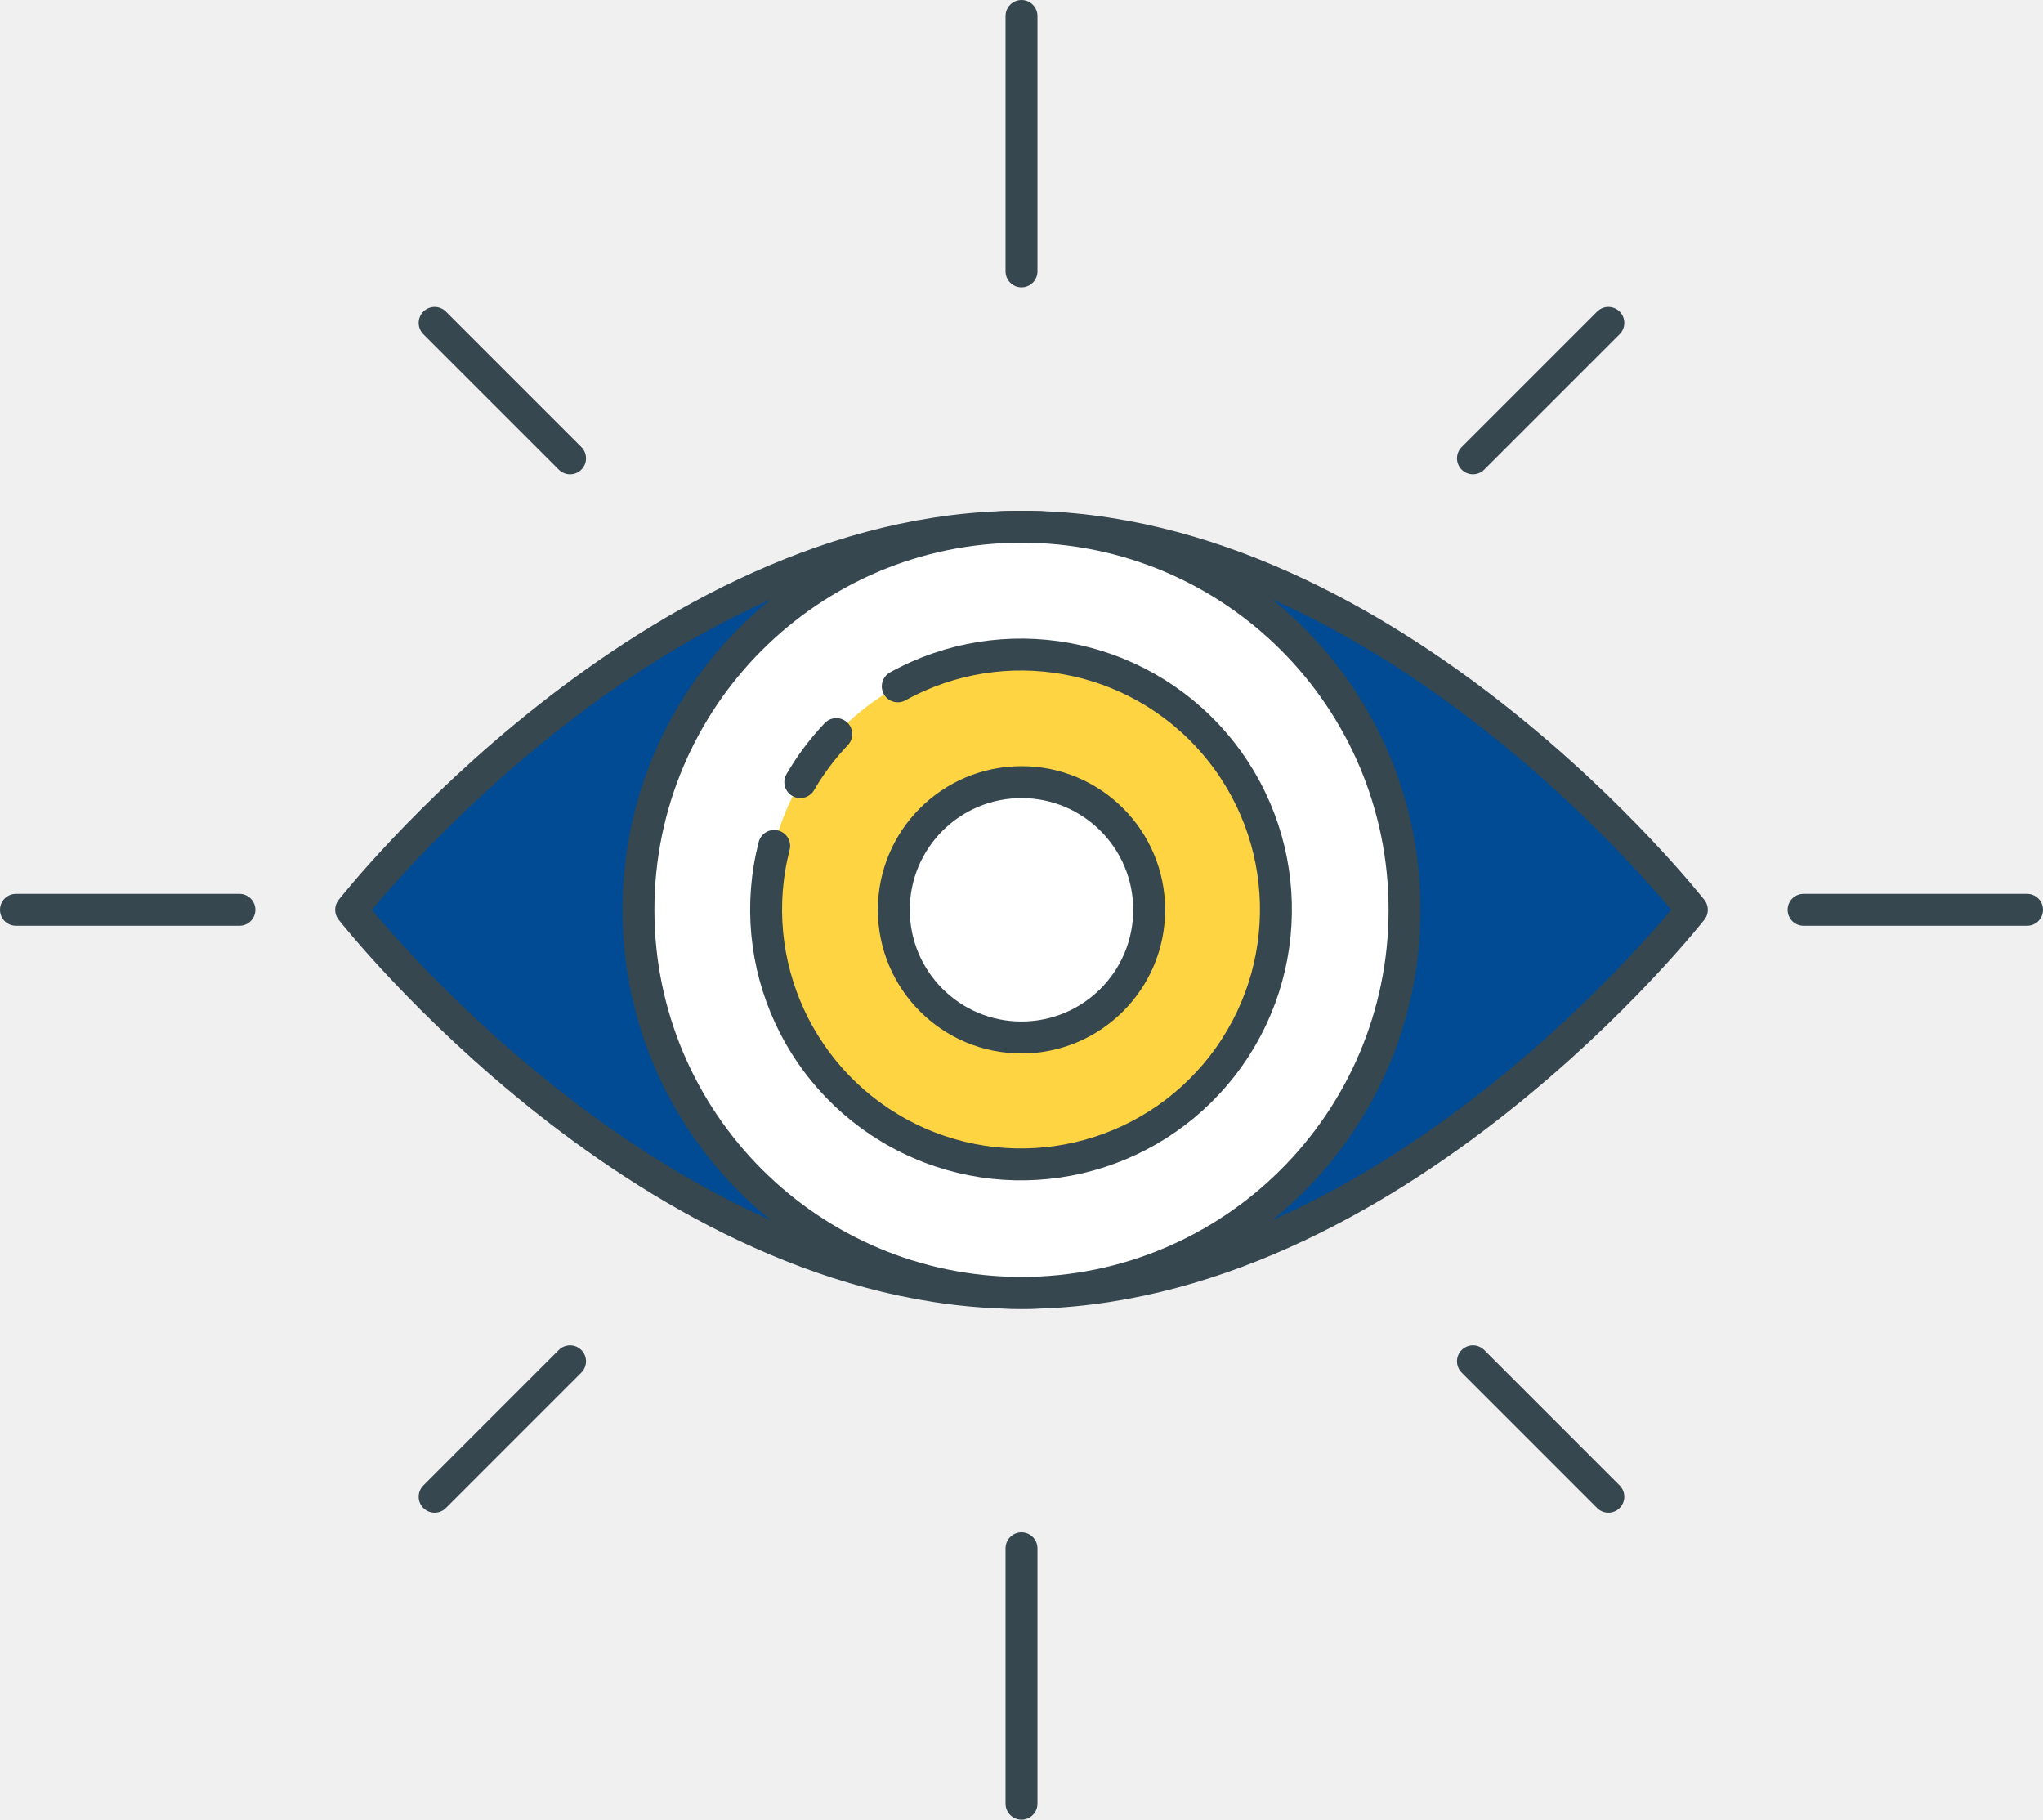
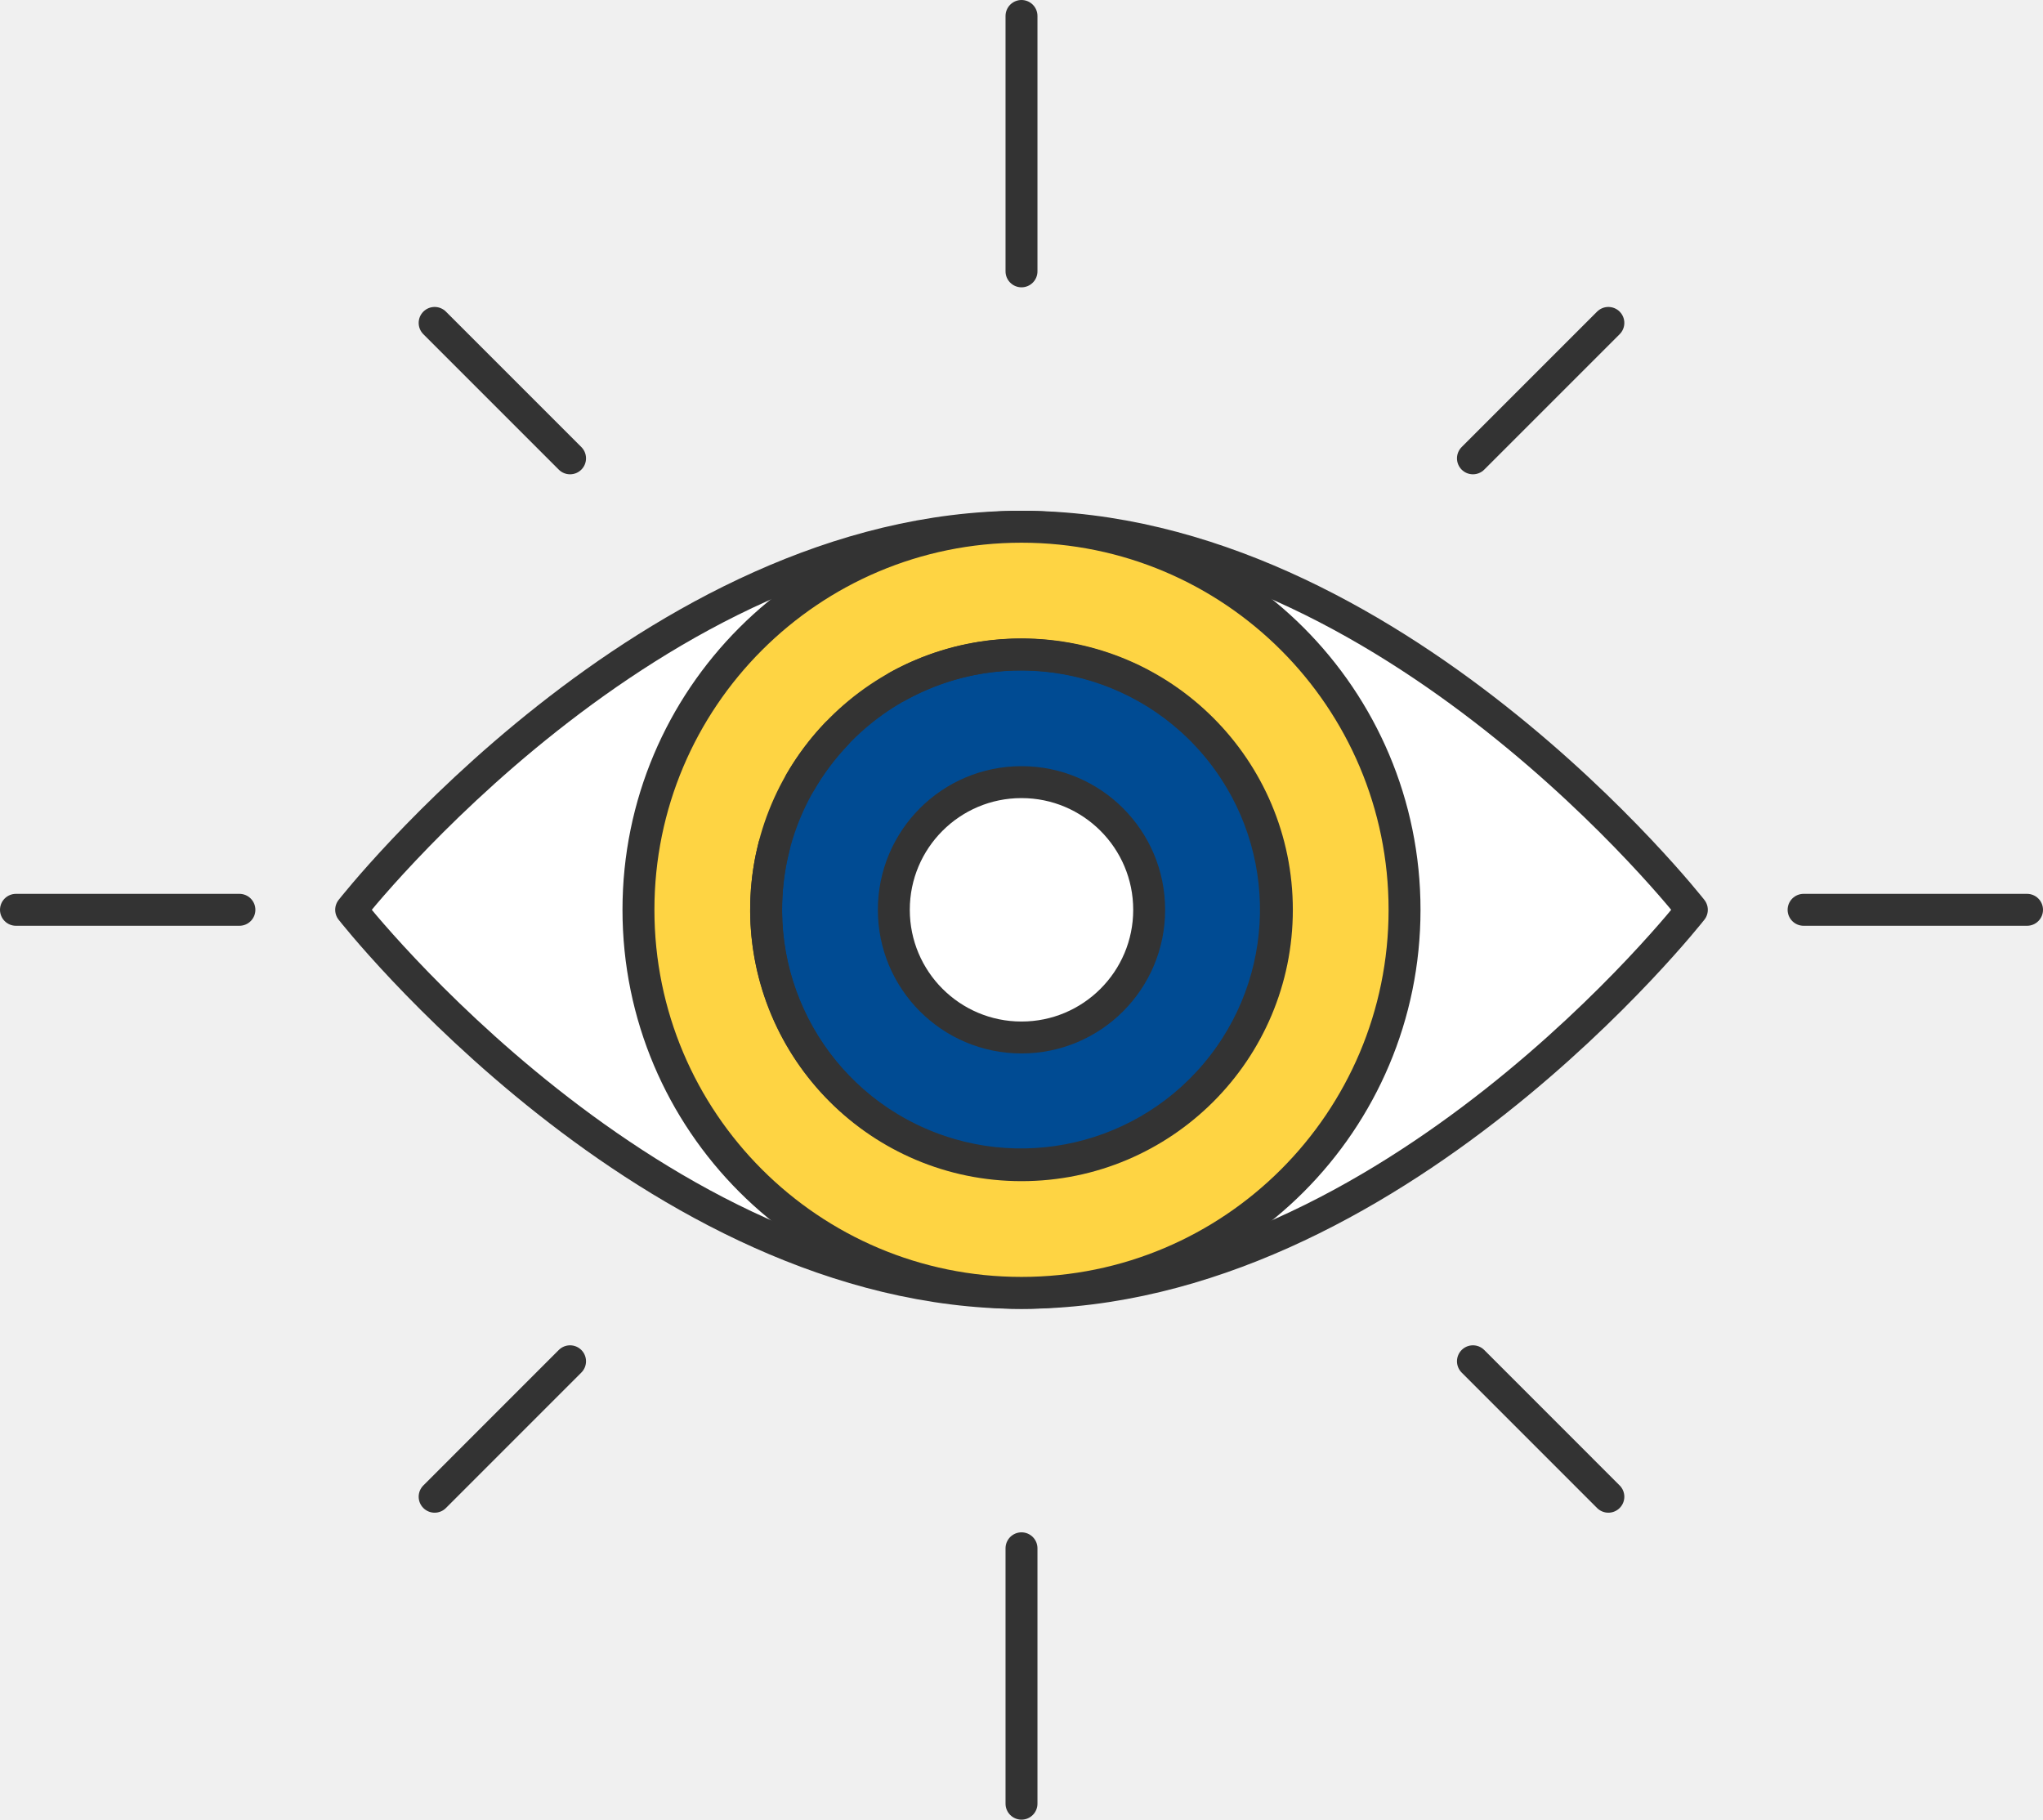
<svg xmlns="http://www.w3.org/2000/svg" viewBox="0 0 701.36 624.65">
  <defs>
-     <style>.cls-1{fill:#004b93;}.cls-1,.cls-2,.cls-3{stroke:#37474f;stroke-linecap:round;stroke-linejoin:round;stroke-width:10.96px;}.cls-2{fill:none;}.cls-3{fill:#fff;}.cls-4{fill:#fed443;}</style>
+     <style>.cls-1{fill:#fff;}.cls-1,.cls-2,.cls-3,.cls-4{stroke:#333;stroke-linecap:round;stroke-linejoin:round;stroke-width:10.96px;}.cls-2{fill:none;}.cls-3{fill:#fed443;}.cls-4{fill:#004b93;}</style>
  </defs>
  <g id="Layer_2" data-name="Layer 2">
    <g id="Capa_1" data-name="Capa 1">
      <g id="Vision">
        <path class="cls-1" d="M580.81,312.32s-103,131.51-230.13,131.51S120.55,312.32,120.55,312.32s103-131.5,230.13-131.5S580.81,312.32,580.81,312.32Z" />
        <line class="cls-2" x1="350.68" y1="5.48" x2="350.68" y2="93.15" />
        <line class="cls-2" x1="350.68" y1="531.5" x2="350.68" y2="619.17" />
        <line class="cls-2" x1="82.19" y1="312.32" x2="5.48" y2="312.32" />
        <line class="cls-2" x1="695.88" y1="312.32" x2="619.17" y2="312.32" />
        <line class="cls-2" x1="195.7" y1="467.3" x2="149.21" y2="513.8" />
        <line class="cls-2" x1="552.15" y1="110.85" x2="505.66" y2="157.34" />
        <line class="cls-2" x1="505.66" y1="467.3" x2="552.15" y2="513.8" />
        <line class="cls-2" x1="149.21" y1="110.85" x2="195.7" y2="157.34" />
        <circle class="cls-3" cx="350.68" cy="312.32" r="131.5" />
        <circle class="cls-4" cx="350.68" cy="312.32" r="87.67" />
        <path class="cls-2" d="M274.74,268.49A87.86,87.86,0,0,1,287.1,252" />
        <path class="cls-2" d="M308.2,235.61a87.51,87.51,0,1,1-42.43,54.79" />
-         <circle class="cls-3" cx="350.68" cy="312.32" r="43.83" />
+         <circle class="cls-1" cx="350.68" cy="312.32" r="43.83" />
      </g>
    </g>
  </g>
</svg>
